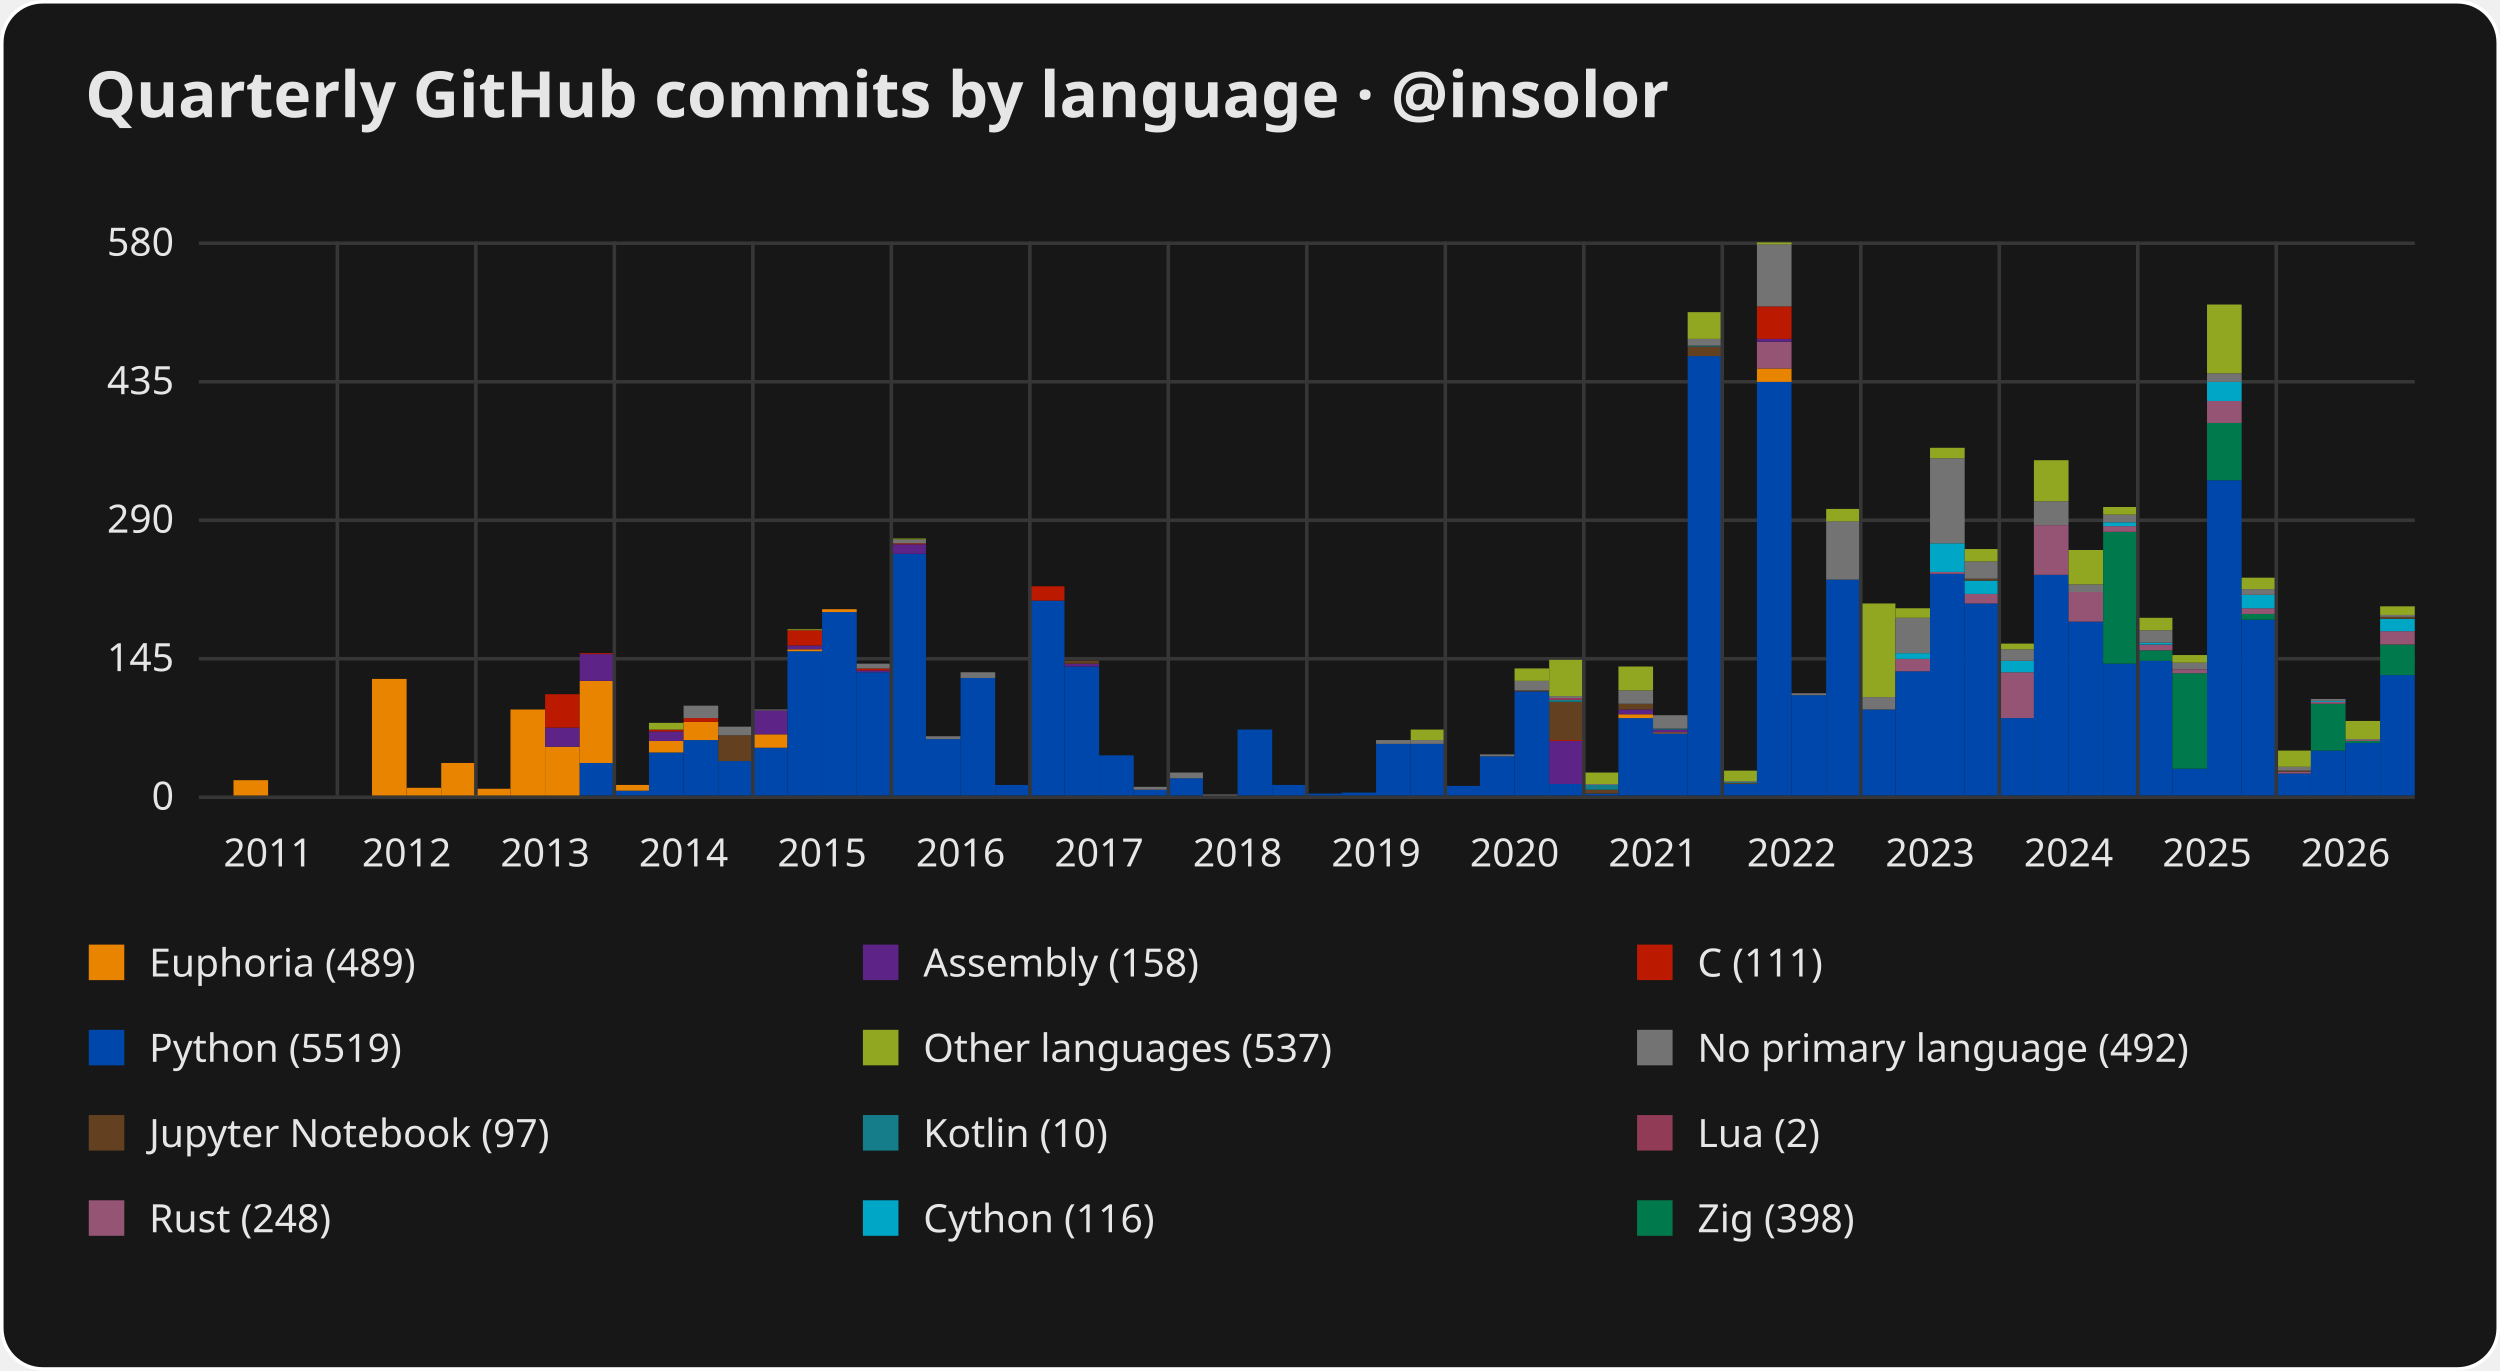
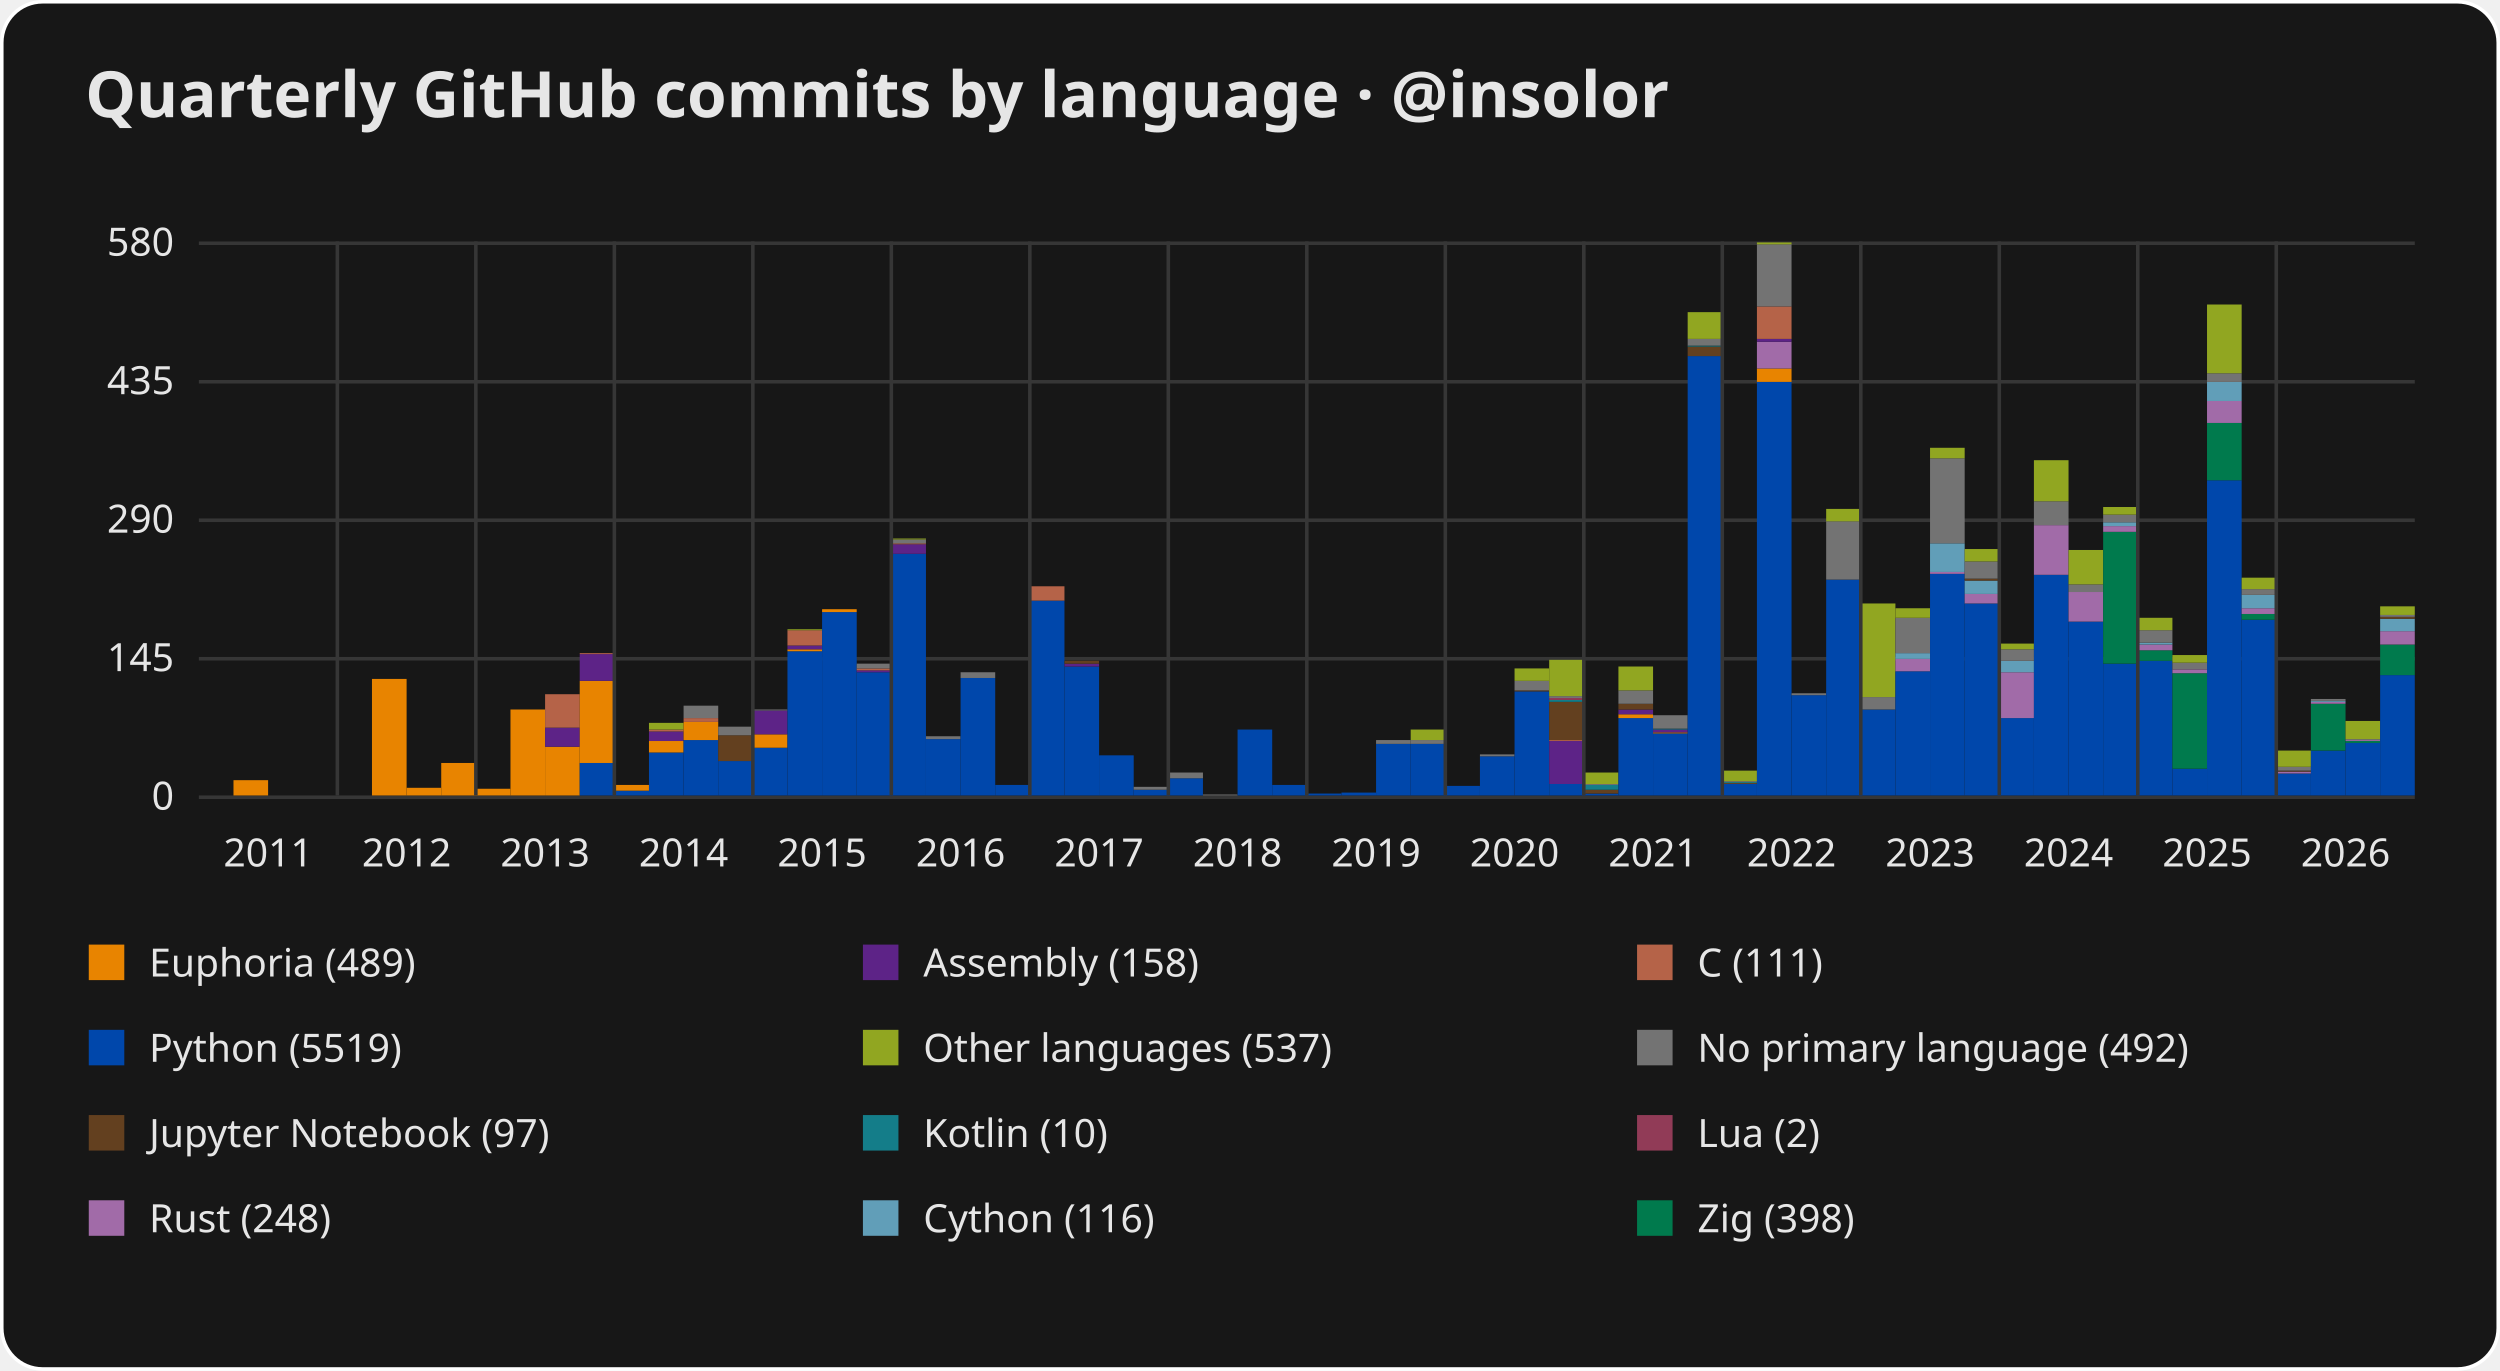
<svg xmlns="http://www.w3.org/2000/svg" viewBox="0 0 704 386" width="704" height="386" role="img" aria-labelledby="title description" font-family="system-ui, sans-serif">
  <rect x="0.5" y="0.5" width="703" height="385" fill="#171717" rx="11.5" stroke="#ffffff" stroke-width="1" />
  <text x="24" y="33" font-size="18" fill="#e6e6e6" font-weight="600">Quarterly GitHub commits by language · @insolor</text>
  <rect x="56" y="224.0" width="624" height="1" fill="#363636" />
  <text x="49" y="228.0" font-size="11" fill="#e6e6e6" text-anchor="end">0</text>
  <rect x="56" y="185.0" width="624" height="1" fill="#363636" />
  <text x="49" y="189.0" font-size="11" fill="#e6e6e6" text-anchor="end">145</text>
  <rect x="56" y="146.0" width="624" height="1" fill="#363636" />
  <text x="49" y="150.0" font-size="11" fill="#e6e6e6" text-anchor="end">290</text>
  <rect x="56" y="107.0" width="624" height="1" fill="#363636" />
  <text x="49" y="111.0" font-size="11" fill="#e6e6e6" text-anchor="end">435</text>
  <rect x="56" y="68.0" width="624" height="1" fill="#363636" />
  <text x="49" y="72.0" font-size="11" fill="#e6e6e6" text-anchor="end">580</text>
  <rect x="65.75" y="219.697" width="9.75" height="4.303" fill="#e88400" />
  <rect x="104.75" y="191.186" width="9.75" height="32.814" fill="#e88400" />
  <rect x="114.5" y="221.848" width="9.75" height="2.152" fill="#e88400" />
  <rect x="124.25" y="214.855" width="9.75" height="9.145" fill="#e88400" />
  <rect x="134.0" y="222.117" width="9.75" height="1.883" fill="#e88400" />
  <rect x="143.75" y="199.793" width="9.75" height="24.207" fill="#e88400" />
  <rect x="153.5" y="210.283" width="9.75" height="13.717" fill="#e88400" />
  <rect x="153.5" y="204.903" width="9.75" height="5.379" fill="#5d2387" />
-   <rect x="153.5" y="195.49" width="9.75" height="9.414" fill="#bb1900" />
+   <rect x="153.5" y="195.49" width="9.75" height="9.414" fill="#b56348" />
  <rect x="163.25" y="214.855" width="9.75" height="9.145" fill="#0047ab" />
  <rect x="163.25" y="191.724" width="9.75" height="23.131" fill="#e88400" />
  <rect x="163.25" y="184.193" width="9.75" height="7.531" fill="#5d2387" />
-   <rect x="163.25" y="183.924" width="9.75" height="0.269" fill="#bb1900" />
+   <rect x="163.25" y="183.924" width="9.75" height="0.269" fill="#b56348" />
  <rect x="173.0" y="222.655" width="9.75" height="1.345" fill="#0047ab" />
  <rect x="173.0" y="221.041" width="9.75" height="1.614" fill="#e88400" />
  <rect x="182.75" y="211.897" width="9.75" height="12.103" fill="#0047ab" />
  <rect x="182.75" y="208.669" width="9.75" height="3.228" fill="#e88400" />
  <rect x="182.75" y="205.979" width="9.75" height="2.69" fill="#5d2387" />
-   <rect x="182.75" y="205.441" width="9.75" height="0.538" fill="#bb1900" />
+   <rect x="182.75" y="205.441" width="9.75" height="0.538" fill="#b56348" />
  <rect x="182.75" y="203.559" width="9.75" height="1.883" fill="#91a621" />
  <rect x="192.5" y="208.4" width="9.75" height="15.6" fill="#0047ab" />
  <rect x="192.5" y="203.29" width="9.75" height="5.11" fill="#e88400" />
-   <rect x="192.5" y="202.214" width="9.75" height="1.076" fill="#bb1900" />
+   <rect x="192.5" y="202.214" width="9.75" height="1.076" fill="#b56348" />
  <rect x="192.5" y="198.717" width="9.75" height="3.497" fill="#737373" />
  <rect x="202.25" y="214.317" width="9.75" height="9.683" fill="#0047ab" />
  <rect x="202.25" y="207.055" width="9.75" height="7.262" fill="#63401f" />
  <rect x="202.25" y="204.634" width="9.75" height="2.421" fill="#737373" />
  <rect x="212.0" y="210.552" width="9.75" height="13.448" fill="#0047ab" />
  <rect x="212.0" y="206.786" width="9.75" height="3.766" fill="#e88400" />
  <rect x="212.0" y="200.062" width="9.75" height="6.724" fill="#5d2387" />
  <rect x="212.0" y="199.793" width="9.75" height="0.269" fill="#737373" />
  <rect x="221.75" y="183.386" width="9.75" height="40.614" fill="#0047ab" />
  <rect x="221.75" y="182.848" width="9.75" height="0.538" fill="#e88400" />
  <rect x="221.75" y="181.772" width="9.75" height="1.076" fill="#5d2387" />
-   <rect x="221.75" y="177.469" width="9.75" height="4.303" fill="#bb1900" />
+   <rect x="221.75" y="177.469" width="9.75" height="4.303" fill="#b56348" />
  <rect x="221.75" y="177.2" width="9.75" height="0.269" fill="#91a621" />
  <rect x="231.5" y="172.359" width="9.75" height="51.641" fill="#0047ab" />
  <rect x="231.5" y="171.552" width="9.75" height="0.807" fill="#e88400" />
  <rect x="241.25" y="189.303" width="9.75" height="34.697" fill="#0047ab" />
  <rect x="241.25" y="188.766" width="9.75" height="0.538" fill="#5d2387" />
-   <rect x="241.25" y="188.228" width="9.75" height="0.538" fill="#bb1900" />
+   <rect x="241.25" y="188.228" width="9.75" height="0.538" fill="#b56348" />
  <rect x="241.25" y="186.883" width="9.75" height="1.345" fill="#737373" />
  <rect x="251.0" y="155.952" width="9.75" height="68.048" fill="#0047ab" />
  <rect x="251.0" y="153.262" width="9.75" height="2.69" fill="#5d2387" />
-   <rect x="251.0" y="152.993" width="9.75" height="0.269" fill="#bb1900" />
+   <rect x="251.0" y="152.993" width="9.75" height="0.269" fill="#b56348" />
  <rect x="251.0" y="151.917" width="9.75" height="1.076" fill="#737373" />
  <rect x="251.0" y="151.648" width="9.75" height="0.269" fill="#91a621" />
  <rect x="260.75" y="208.131" width="9.75" height="15.869" fill="#0047ab" />
  <rect x="260.75" y="207.324" width="9.75" height="0.807" fill="#737373" />
  <rect x="270.5" y="190.917" width="9.75" height="33.083" fill="#0047ab" />
  <rect x="270.5" y="189.303" width="9.75" height="1.614" fill="#737373" />
  <rect x="280.25" y="221.041" width="9.75" height="2.959" fill="#0047ab" />
  <rect x="290.0" y="169.131" width="9.75" height="54.869" fill="#0047ab" />
-   <rect x="290.0" y="165.097" width="9.75" height="4.034" fill="#bb1900" />
+   <rect x="290.0" y="165.097" width="9.75" height="4.034" fill="#b56348" />
  <rect x="299.75" y="187.69" width="9.75" height="36.31" fill="#0047ab" />
  <rect x="299.75" y="186.883" width="9.75" height="0.807" fill="#5d2387" />
  <rect x="299.75" y="186.076" width="9.75" height="0.807" fill="#63401f" />
  <rect x="309.5" y="212.703" width="9.75" height="11.297" fill="#0047ab" />
  <rect x="319.25" y="222.386" width="9.75" height="1.614" fill="#0047ab" />
  <rect x="319.25" y="221.579" width="9.75" height="0.807" fill="#737373" />
  <rect x="329.0" y="219.159" width="9.75" height="4.841" fill="#0047ab" />
  <rect x="329.0" y="217.545" width="9.75" height="1.614" fill="#737373" />
  <rect x="338.75" y="223.731" width="9.75" height="0.269" fill="#737373" />
  <rect x="348.5" y="205.441" width="9.75" height="18.559" fill="#0047ab" />
  <rect x="358.25" y="221.041" width="9.75" height="2.959" fill="#0047ab" />
  <rect x="368.0" y="223.462" width="9.75" height="0.538" fill="#0047ab" />
  <rect x="377.75" y="223.193" width="9.75" height="0.807" fill="#0047ab" />
  <rect x="387.5" y="209.476" width="9.75" height="14.524" fill="#0047ab" />
  <rect x="387.5" y="208.4" width="9.75" height="1.076" fill="#737373" />
  <rect x="397.25" y="209.476" width="9.75" height="14.524" fill="#0047ab" />
  <rect x="397.25" y="208.4" width="9.75" height="1.076" fill="#737373" />
  <rect x="397.25" y="205.441" width="9.75" height="2.959" fill="#91a621" />
  <rect x="407.0" y="221.31" width="9.75" height="2.69" fill="#0047ab" />
  <rect x="416.75" y="212.972" width="9.75" height="11.028" fill="#0047ab" />
  <rect x="416.75" y="212.434" width="9.75" height="0.538" fill="#737373" />
  <rect x="426.5" y="194.683" width="9.75" height="29.317" fill="#0047ab" />
  <rect x="426.5" y="194.414" width="9.75" height="0.269" fill="#63401f" />
  <rect x="426.5" y="191.724" width="9.75" height="2.69" fill="#737373" />
  <rect x="426.5" y="188.228" width="9.75" height="3.497" fill="#91a621" />
  <rect x="436.25" y="220.772" width="9.75" height="3.228" fill="#0047ab" />
  <rect x="436.25" y="208.669" width="9.75" height="12.103" fill="#5d2387" />
-   <rect x="436.25" y="208.4" width="9.75" height="0.269" fill="#bb1900" />
+   <rect x="436.25" y="208.4" width="9.75" height="0.269" fill="#b56348" />
  <rect x="436.25" y="197.641" width="9.75" height="10.759" fill="#63401f" />
  <rect x="436.25" y="197.103" width="9.75" height="0.538" fill="#147d89" />
  <rect x="436.25" y="196.566" width="9.75" height="0.538" fill="#913b57" />
  <rect x="436.25" y="196.028" width="9.75" height="0.538" fill="#737373" />
  <rect x="436.25" y="185.807" width="9.75" height="10.221" fill="#91a621" />
  <rect x="446.0" y="223.462" width="9.75" height="0.538" fill="#0047ab" />
  <rect x="446.0" y="222.386" width="9.75" height="1.076" fill="#63401f" />
  <rect x="446.0" y="221.041" width="9.75" height="1.345" fill="#147d89" />
  <rect x="446.0" y="220.772" width="9.75" height="0.269" fill="#737373" />
  <rect x="446.0" y="217.545" width="9.75" height="3.228" fill="#91a621" />
  <rect x="455.75" y="202.214" width="9.75" height="21.786" fill="#0047ab" />
  <rect x="455.75" y="201.138" width="9.75" height="1.076" fill="#e88400" />
  <rect x="455.75" y="199.793" width="9.75" height="1.345" fill="#5d2387" />
  <rect x="455.75" y="198.179" width="9.75" height="1.614" fill="#63401f" />
  <rect x="455.75" y="194.414" width="9.75" height="3.766" fill="#737373" />
  <rect x="455.75" y="187.69" width="9.75" height="6.724" fill="#91a621" />
  <rect x="465.5" y="206.517" width="9.75" height="17.483" fill="#0047ab" />
  <rect x="465.5" y="206.248" width="9.75" height="0.269" fill="#e88400" />
  <rect x="465.5" y="205.441" width="9.75" height="0.807" fill="#5d2387" />
  <rect x="465.5" y="205.172" width="9.75" height="0.269" fill="#147d89" />
  <rect x="465.5" y="201.407" width="9.75" height="3.766" fill="#737373" />
  <rect x="475.25" y="100.276" width="9.75" height="123.724" fill="#0047ab" />
  <rect x="475.25" y="97.586" width="9.75" height="2.69" fill="#63401f" />
  <rect x="475.25" y="97.317" width="9.75" height="0.269" fill="#147d89" />
  <rect x="475.25" y="95.434" width="9.75" height="1.883" fill="#737373" />
  <rect x="475.25" y="87.903" width="9.75" height="7.531" fill="#91a621" />
  <rect x="485.0" y="220.772" width="9.75" height="3.228" fill="#0047ab" />
  <rect x="485.0" y="220.503" width="9.75" height="0.269" fill="#63401f" />
  <rect x="485.0" y="220.234" width="9.75" height="0.269" fill="#147d89" />
  <rect x="485.0" y="219.966" width="9.75" height="0.269" fill="#737373" />
  <rect x="485.0" y="217.007" width="9.75" height="2.959" fill="#91a621" />
  <rect x="494.75" y="107.538" width="9.75" height="116.462" fill="#0047ab" />
  <rect x="494.75" y="103.772" width="9.75" height="3.766" fill="#e88400" />
-   <rect x="494.75" y="96.241" width="9.75" height="7.531" fill="#955473" />
+   <rect x="494.75" y="96.241" width="9.75" height="7.531" fill="#a16ba8" />
  <rect x="494.75" y="95.434" width="9.75" height="0.807" fill="#5d2387" />
-   <rect x="494.75" y="86.29" width="9.75" height="9.145" fill="#bb1900" />
+   <rect x="494.75" y="86.29" width="9.75" height="9.145" fill="#b56348" />
  <rect x="494.75" y="68.807" width="9.75" height="17.483" fill="#737373" />
  <rect x="494.75" y="68.269" width="9.75" height="0.538" fill="#91a621" />
  <rect x="504.5" y="195.759" width="9.75" height="28.241" fill="#0047ab" />
  <rect x="504.5" y="195.221" width="9.75" height="0.538" fill="#737373" />
  <rect x="514.25" y="163.214" width="9.75" height="60.786" fill="#0047ab" />
  <rect x="514.25" y="146.807" width="9.75" height="16.407" fill="#737373" />
  <rect x="514.25" y="143.31" width="9.75" height="3.497" fill="#91a621" />
  <rect x="524.0" y="199.793" width="9.75" height="24.207" fill="#0047ab" />
  <rect x="524.0" y="196.297" width="9.75" height="3.497" fill="#737373" />
  <rect x="524.0" y="169.938" width="9.75" height="26.359" fill="#91a621" />
  <rect x="533.75" y="189.034" width="9.75" height="34.966" fill="#0047ab" />
-   <rect x="533.75" y="185.538" width="9.75" height="3.497" fill="#955473" />
-   <rect x="533.75" y="183.924" width="9.75" height="1.614" fill="#00a6c6" />
+   <rect x="533.75" y="185.538" width="9.75" height="3.497" fill="#a16ba8" />
+   <rect x="533.75" y="183.924" width="9.75" height="1.614" fill="#619eb8" />
  <rect x="533.75" y="173.972" width="9.75" height="9.952" fill="#737373" />
  <rect x="533.75" y="171.283" width="9.75" height="2.69" fill="#91a621" />
  <rect x="543.5" y="161.6" width="9.75" height="62.4" fill="#0047ab" />
-   <rect x="543.5" y="161.062" width="9.75" height="0.538" fill="#955473" />
-   <rect x="543.5" y="152.993" width="9.75" height="8.069" fill="#00a6c6" />
+   <rect x="543.5" y="161.062" width="9.75" height="0.538" fill="#a16ba8" />
+   <rect x="543.5" y="152.993" width="9.75" height="8.069" fill="#619eb8" />
  <rect x="543.5" y="129.055" width="9.75" height="23.938" fill="#737373" />
  <rect x="543.5" y="126.097" width="9.75" height="2.959" fill="#91a621" />
  <rect x="553.25" y="169.938" width="9.75" height="54.062" fill="#0047ab" />
-   <rect x="553.25" y="167.248" width="9.75" height="2.69" fill="#955473" />
-   <rect x="553.25" y="163.483" width="9.75" height="3.766" fill="#00a6c6" />
+   <rect x="553.25" y="167.248" width="9.75" height="2.69" fill="#a16ba8" />
+   <rect x="553.25" y="163.483" width="9.75" height="3.766" fill="#619eb8" />
  <rect x="553.25" y="162.945" width="9.75" height="0.538" fill="#63401f" />
  <rect x="553.25" y="158.103" width="9.75" height="4.841" fill="#737373" />
  <rect x="553.25" y="154.607" width="9.75" height="3.497" fill="#91a621" />
  <rect x="563.0" y="202.214" width="9.75" height="21.786" fill="#0047ab" />
-   <rect x="563.0" y="189.303" width="9.75" height="12.91" fill="#955473" />
-   <rect x="563.0" y="186.076" width="9.75" height="3.228" fill="#00a6c6" />
+   <rect x="563.0" y="189.303" width="9.75" height="12.91" fill="#a16ba8" />
+   <rect x="563.0" y="186.076" width="9.75" height="3.228" fill="#619eb8" />
  <rect x="563.0" y="182.848" width="9.75" height="3.228" fill="#737373" />
  <rect x="563.0" y="181.234" width="9.75" height="1.614" fill="#91a621" />
  <rect x="572.75" y="161.869" width="9.75" height="62.131" fill="#0047ab" />
-   <rect x="572.75" y="147.883" width="9.75" height="13.986" fill="#955473" />
+   <rect x="572.75" y="147.883" width="9.75" height="13.986" fill="#a16ba8" />
  <rect x="572.75" y="141.159" width="9.75" height="6.724" fill="#737373" />
  <rect x="572.75" y="129.593" width="9.75" height="11.566" fill="#91a621" />
  <rect x="582.5" y="175.048" width="9.75" height="48.952" fill="#0047ab" />
-   <rect x="582.5" y="166.71" width="9.75" height="8.338" fill="#955473" />
+   <rect x="582.5" y="166.71" width="9.75" height="8.338" fill="#a16ba8" />
  <rect x="582.5" y="164.559" width="9.75" height="2.152" fill="#737373" />
  <rect x="582.5" y="154.876" width="9.75" height="9.683" fill="#91a621" />
  <rect x="592.25" y="186.883" width="9.75" height="37.117" fill="#0047ab" />
  <rect x="592.25" y="149.766" width="9.75" height="37.117" fill="#007a4d" />
-   <rect x="592.25" y="148.152" width="9.75" height="1.614" fill="#955473" />
-   <rect x="592.25" y="147.076" width="9.75" height="1.076" fill="#00a6c6" />
+   <rect x="592.25" y="148.152" width="9.75" height="1.614" fill="#a16ba8" />
+   <rect x="592.25" y="147.076" width="9.75" height="1.076" fill="#619eb8" />
  <rect x="592.25" y="144.924" width="9.75" height="2.152" fill="#737373" />
  <rect x="592.25" y="142.772" width="9.75" height="2.152" fill="#91a621" />
  <rect x="602.0" y="186.076" width="9.75" height="37.924" fill="#0047ab" />
  <rect x="602.0" y="183.117" width="9.75" height="2.959" fill="#007a4d" />
-   <rect x="602.0" y="181.503" width="9.75" height="1.614" fill="#955473" />
-   <rect x="602.0" y="180.966" width="9.75" height="0.538" fill="#00a6c6" />
+   <rect x="602.0" y="181.503" width="9.75" height="1.614" fill="#a16ba8" />
+   <rect x="602.0" y="180.966" width="9.75" height="0.538" fill="#619eb8" />
  <rect x="602.0" y="177.469" width="9.75" height="3.497" fill="#737373" />
  <rect x="602.0" y="173.972" width="9.75" height="3.497" fill="#91a621" />
  <rect x="611.75" y="216.469" width="9.75" height="7.531" fill="#0047ab" />
  <rect x="611.75" y="189.572" width="9.75" height="26.897" fill="#007a4d" />
-   <rect x="611.75" y="188.497" width="9.75" height="1.076" fill="#955473" />
+   <rect x="611.75" y="188.497" width="9.75" height="1.076" fill="#a16ba8" />
  <rect x="611.75" y="186.614" width="9.75" height="1.883" fill="#737373" />
  <rect x="611.75" y="184.462" width="9.75" height="2.152" fill="#91a621" />
  <rect x="621.5" y="135.241" width="9.75" height="88.759" fill="#0047ab" />
  <rect x="621.5" y="119.103" width="9.75" height="16.138" fill="#007a4d" />
-   <rect x="621.5" y="112.917" width="9.75" height="6.186" fill="#955473" />
-   <rect x="621.5" y="107.538" width="9.75" height="5.379" fill="#00a6c6" />
+   <rect x="621.5" y="112.917" width="9.75" height="6.186" fill="#a16ba8" />
+   <rect x="621.5" y="107.538" width="9.75" height="5.379" fill="#619eb8" />
  <rect x="621.5" y="105.117" width="9.75" height="2.421" fill="#737373" />
  <rect x="621.5" y="85.752" width="9.75" height="19.366" fill="#91a621" />
  <rect x="631.25" y="174.51" width="9.75" height="49.49" fill="#0047ab" />
  <rect x="631.25" y="172.897" width="9.75" height="1.614" fill="#007a4d" />
-   <rect x="631.25" y="171.283" width="9.75" height="1.614" fill="#955473" />
-   <rect x="631.25" y="167.517" width="9.75" height="3.766" fill="#00a6c6" />
+   <rect x="631.25" y="171.283" width="9.75" height="1.614" fill="#a16ba8" />
+   <rect x="631.25" y="167.517" width="9.75" height="3.766" fill="#619eb8" />
  <rect x="631.25" y="165.903" width="9.75" height="1.614" fill="#737373" />
  <rect x="631.25" y="162.676" width="9.75" height="3.228" fill="#91a621" />
  <rect x="641.0" y="217.814" width="9.75" height="6.186" fill="#0047ab" />
-   <rect x="641.0" y="217.276" width="9.75" height="0.538" fill="#955473" />
+   <rect x="641.0" y="217.276" width="9.75" height="0.538" fill="#a16ba8" />
  <rect x="641.0" y="217.007" width="9.75" height="0.269" fill="#63401f" />
  <rect x="641.0" y="215.931" width="9.75" height="1.076" fill="#737373" />
  <rect x="641.0" y="211.359" width="9.75" height="4.572" fill="#91a621" />
  <rect x="650.75" y="211.359" width="9.75" height="12.641" fill="#0047ab" />
  <rect x="650.75" y="198.179" width="9.75" height="13.179" fill="#007a4d" />
-   <rect x="650.75" y="197.641" width="9.75" height="0.538" fill="#955473" />
-   <rect x="650.75" y="197.372" width="9.75" height="0.269" fill="#00a6c6" />
+   <rect x="650.75" y="197.641" width="9.75" height="0.538" fill="#a16ba8" />
+   <rect x="650.75" y="197.372" width="9.75" height="0.269" fill="#619eb8" />
  <rect x="650.75" y="196.834" width="9.75" height="0.538" fill="#737373" />
  <rect x="660.5" y="209.207" width="9.75" height="14.793" fill="#0047ab" />
  <rect x="660.5" y="208.669" width="9.75" height="0.538" fill="#007a4d" />
-   <rect x="660.5" y="208.4" width="9.75" height="0.269" fill="#955473" />
+   <rect x="660.5" y="208.4" width="9.75" height="0.269" fill="#a16ba8" />
  <rect x="660.5" y="208.131" width="9.75" height="0.269" fill="#737373" />
  <rect x="660.5" y="203.021" width="9.75" height="5.11" fill="#91a621" />
  <rect x="670.25" y="190.11" width="9.75" height="33.89" fill="#0047ab" />
  <rect x="670.25" y="181.503" width="9.75" height="8.607" fill="#007a4d" />
-   <rect x="670.25" y="177.738" width="9.75" height="3.766" fill="#955473" />
-   <rect x="670.25" y="174.241" width="9.75" height="3.497" fill="#00a6c6" />
+   <rect x="670.25" y="177.738" width="9.75" height="3.766" fill="#a16ba8" />
+   <rect x="670.25" y="174.241" width="9.75" height="3.497" fill="#619eb8" />
  <rect x="670.25" y="173.703" width="9.75" height="0.538" fill="#63401f" />
  <rect x="670.25" y="173.166" width="9.75" height="0.538" fill="#737373" />
  <rect x="670.25" y="170.745" width="9.75" height="2.421" fill="#91a621" />
  <text x="75.5" y="244" font-size="11" fill="#e6e6e6" text-anchor="middle">2011</text>
  <rect x="94.5" y="68" width="1" height="156" fill="#363636" />
  <text x="114.5" y="244" font-size="11" fill="#e6e6e6" text-anchor="middle">2012</text>
  <rect x="133.5" y="68" width="1" height="156" fill="#363636" />
  <text x="153.5" y="244" font-size="11" fill="#e6e6e6" text-anchor="middle">2013</text>
  <rect x="172.5" y="68" width="1" height="156" fill="#363636" />
  <text x="192.5" y="244" font-size="11" fill="#e6e6e6" text-anchor="middle">2014</text>
  <rect x="211.5" y="68" width="1" height="156" fill="#363636" />
  <text x="231.5" y="244" font-size="11" fill="#e6e6e6" text-anchor="middle">2015</text>
  <rect x="250.5" y="68" width="1" height="156" fill="#363636" />
  <text x="270.5" y="244" font-size="11" fill="#e6e6e6" text-anchor="middle">2016</text>
  <rect x="289.5" y="68" width="1" height="156" fill="#363636" />
  <text x="309.5" y="244" font-size="11" fill="#e6e6e6" text-anchor="middle">2017</text>
  <rect x="328.5" y="68" width="1" height="156" fill="#363636" />
  <text x="348.5" y="244" font-size="11" fill="#e6e6e6" text-anchor="middle">2018</text>
  <rect x="367.5" y="68" width="1" height="156" fill="#363636" />
  <text x="387.5" y="244" font-size="11" fill="#e6e6e6" text-anchor="middle">2019</text>
  <rect x="406.5" y="68" width="1" height="156" fill="#363636" />
  <text x="426.5" y="244" font-size="11" fill="#e6e6e6" text-anchor="middle">2020</text>
  <rect x="445.5" y="68" width="1" height="156" fill="#363636" />
  <text x="465.5" y="244" font-size="11" fill="#e6e6e6" text-anchor="middle">2021</text>
  <rect x="484.5" y="68" width="1" height="156" fill="#363636" />
  <text x="504.5" y="244" font-size="11" fill="#e6e6e6" text-anchor="middle">2022</text>
  <rect x="523.5" y="68" width="1" height="156" fill="#363636" />
  <text x="543.5" y="244" font-size="11" fill="#e6e6e6" text-anchor="middle">2023</text>
  <rect x="562.5" y="68" width="1" height="156" fill="#363636" />
  <text x="582.5" y="244" font-size="11" fill="#e6e6e6" text-anchor="middle">2024</text>
  <rect x="601.5" y="68" width="1" height="156" fill="#363636" />
  <text x="621.5" y="244" font-size="11" fill="#e6e6e6" text-anchor="middle">2025</text>
  <rect x="640.5" y="68" width="1" height="156" fill="#363636" />
  <text x="660.5" y="244" font-size="11" fill="#e6e6e6" text-anchor="middle">2026</text>
  <rect x="25.0" y="266" width="10" height="10" fill="#e88400" />
  <text x="42.0" y="275" font-size="11" fill="#e6e6e6">Euphoria (489)</text>
  <rect x="243.0" y="266" width="10" height="10" fill="#5d2387" />
  <text x="260.0" y="275" font-size="11" fill="#e6e6e6">Assembly (158)</text>
-   <rect x="461.0" y="266" width="10" height="10" fill="#bb1900" />
+   <rect x="461.0" y="266" width="10" height="10" fill="#b56348" />
  <text x="478.0" y="275" font-size="11" fill="#e6e6e6">C (111)</text>
  <rect x="25.0" y="290" width="10" height="10" fill="#0047ab" />
  <text x="42.0" y="299" font-size="11" fill="#e6e6e6">Python (5519)</text>
  <rect x="243.0" y="290" width="10" height="10" fill="#91a621" />
  <text x="260.0" y="299" font-size="11" fill="#e6e6e6">Other languages (537)</text>
  <rect x="461.0" y="290" width="10" height="10" fill="#737373" />
  <text x="478.0" y="299" font-size="11" fill="#e6e6e6">No primary language (492)</text>
  <rect x="25.0" y="314" width="10" height="10" fill="#63401f" />
  <text x="42.0" y="323" font-size="11" fill="#e6e6e6">Jupyter Notebook (97)</text>
  <rect x="243.0" y="314" width="10" height="10" fill="#147d89" />
  <text x="260.0" y="323" font-size="11" fill="#e6e6e6">Kotlin (10)</text>
  <rect x="461.0" y="314" width="10" height="10" fill="#913b57" />
  <text x="478.0" y="323" font-size="11" fill="#e6e6e6">Lua (2)</text>
-   <rect x="25.0" y="338" width="10" height="10" fill="#955473" />
+   <rect x="25.0" y="338" width="10" height="10" fill="#a16ba8" />
  <text x="42.0" y="347" font-size="11" fill="#e6e6e6">Rust (248)</text>
-   <rect x="243.0" y="338" width="10" height="10" fill="#00a6c6" />
+   <rect x="243.0" y="338" width="10" height="10" fill="#619eb8" />
  <text x="260.0" y="347" font-size="11" fill="#e6e6e6">Cython (116)</text>
  <rect x="461.0" y="338" width="10" height="10" fill="#007a4d" />
  <text x="478.0" y="347" font-size="11" fill="#e6e6e6">Zig (398)</text>
</svg>
